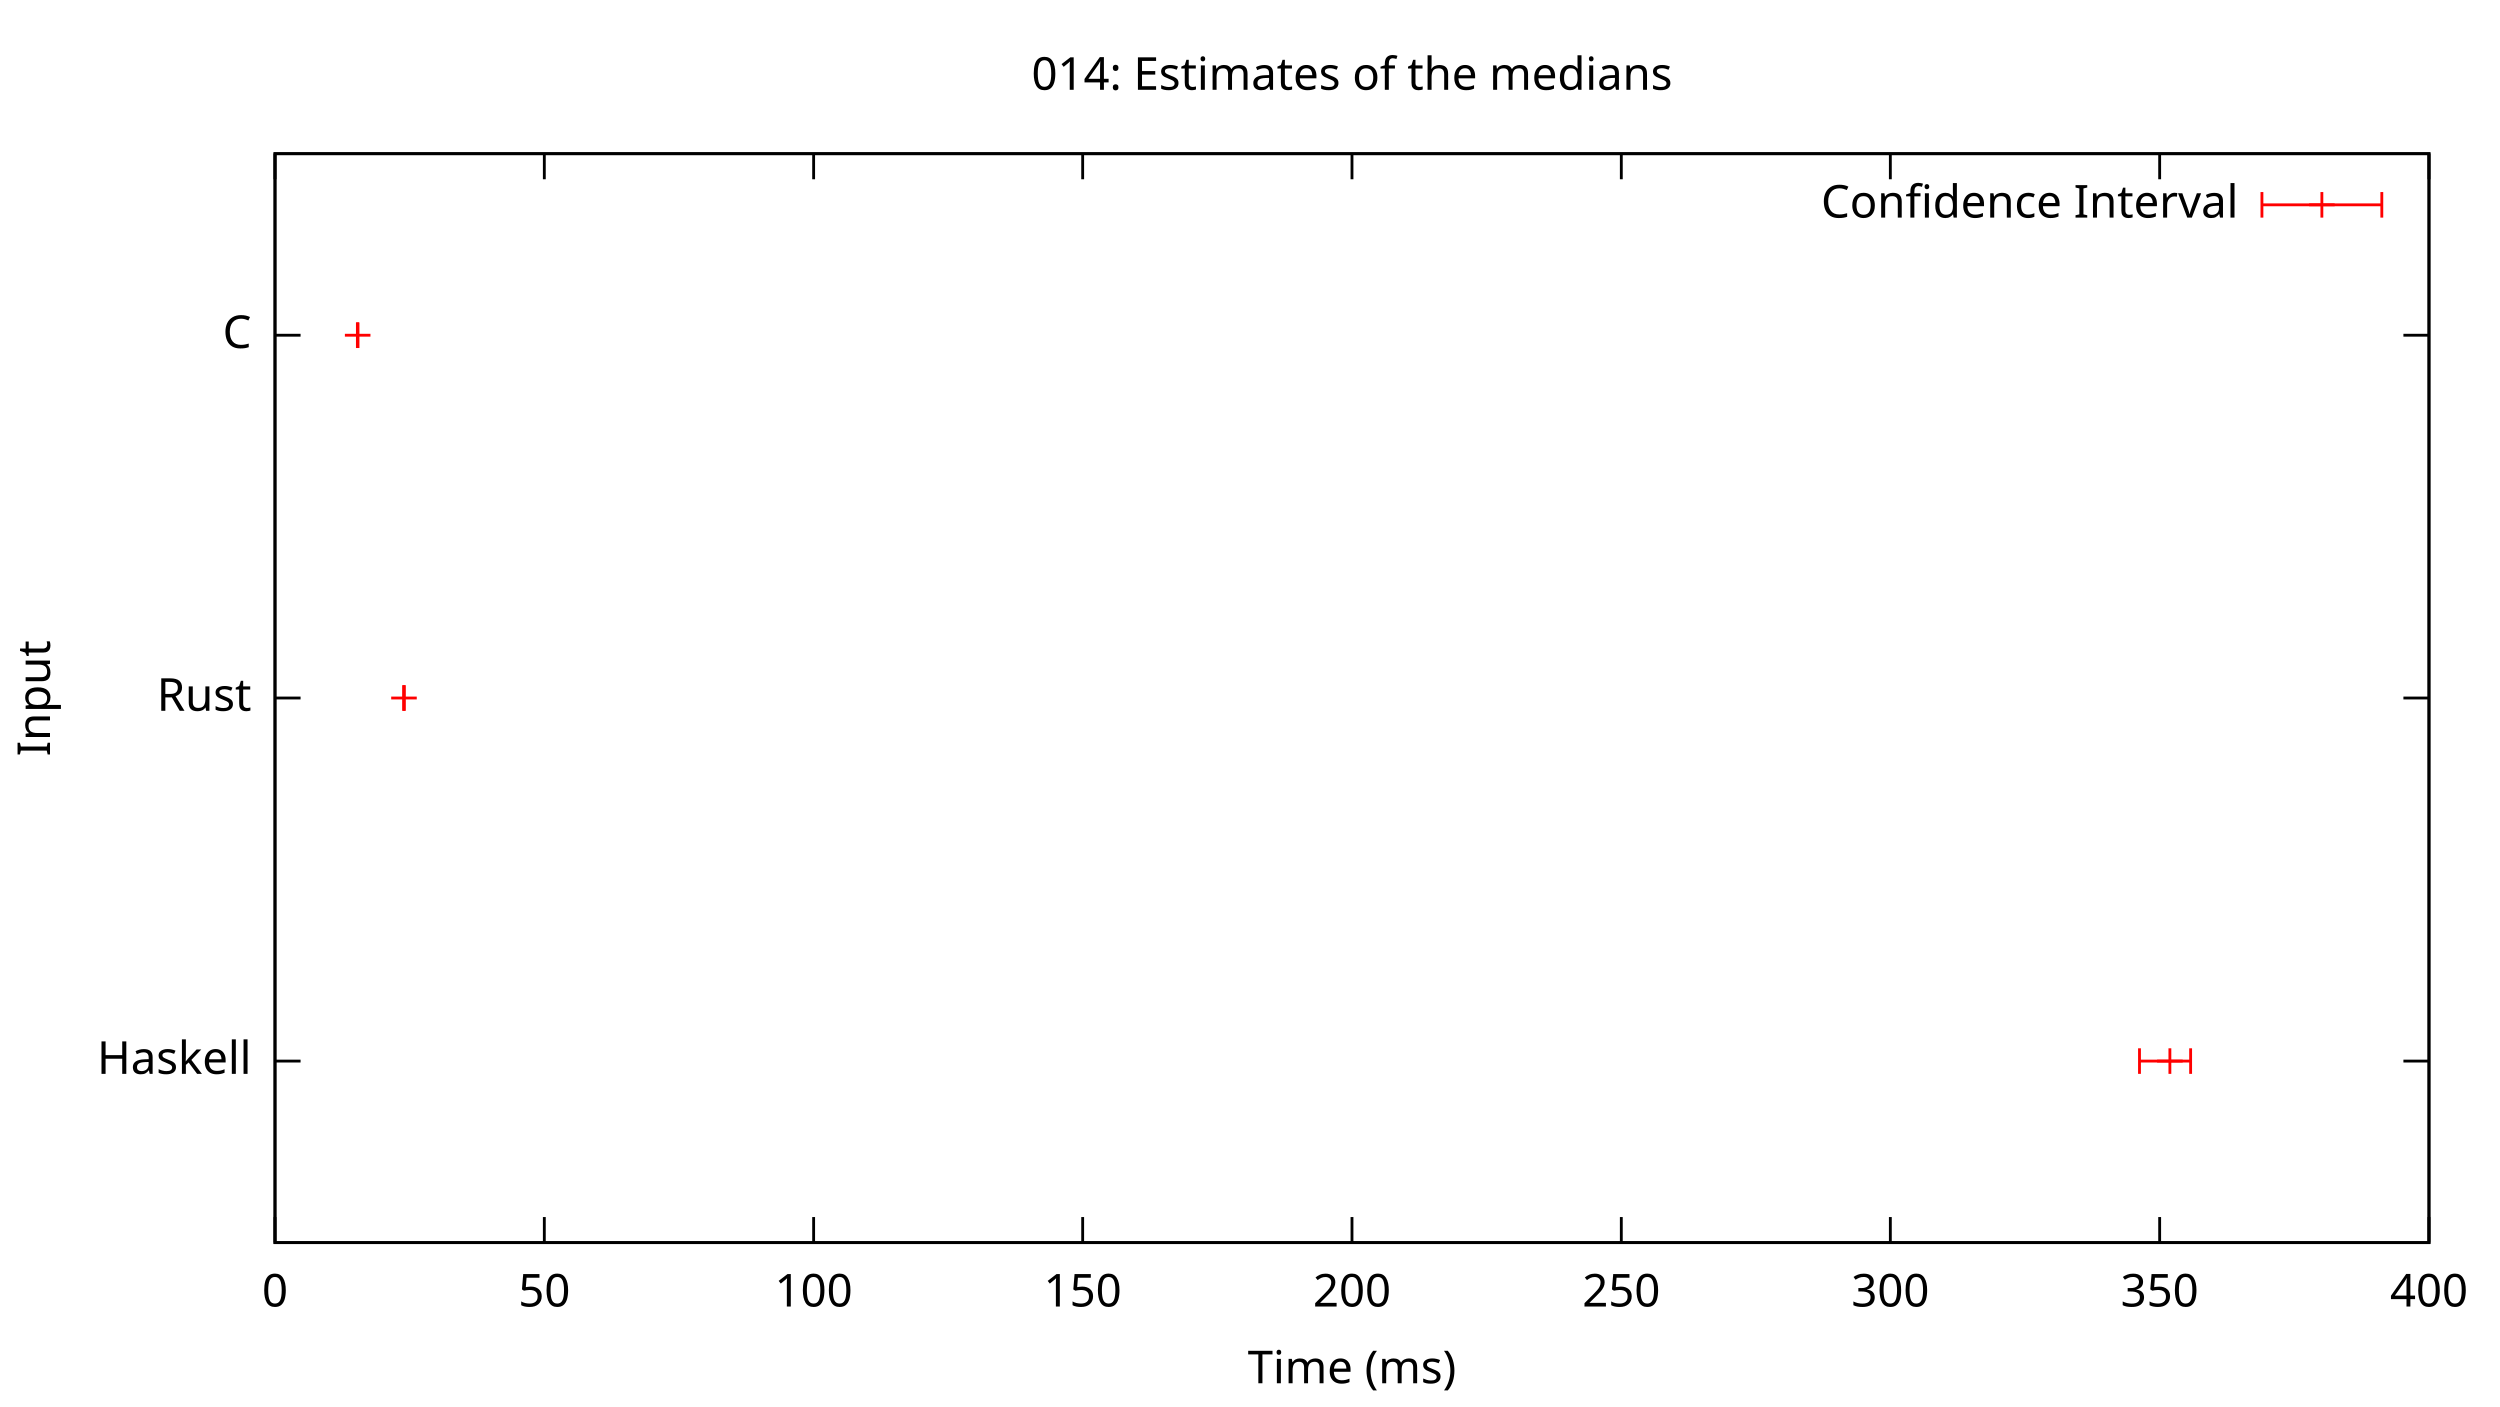
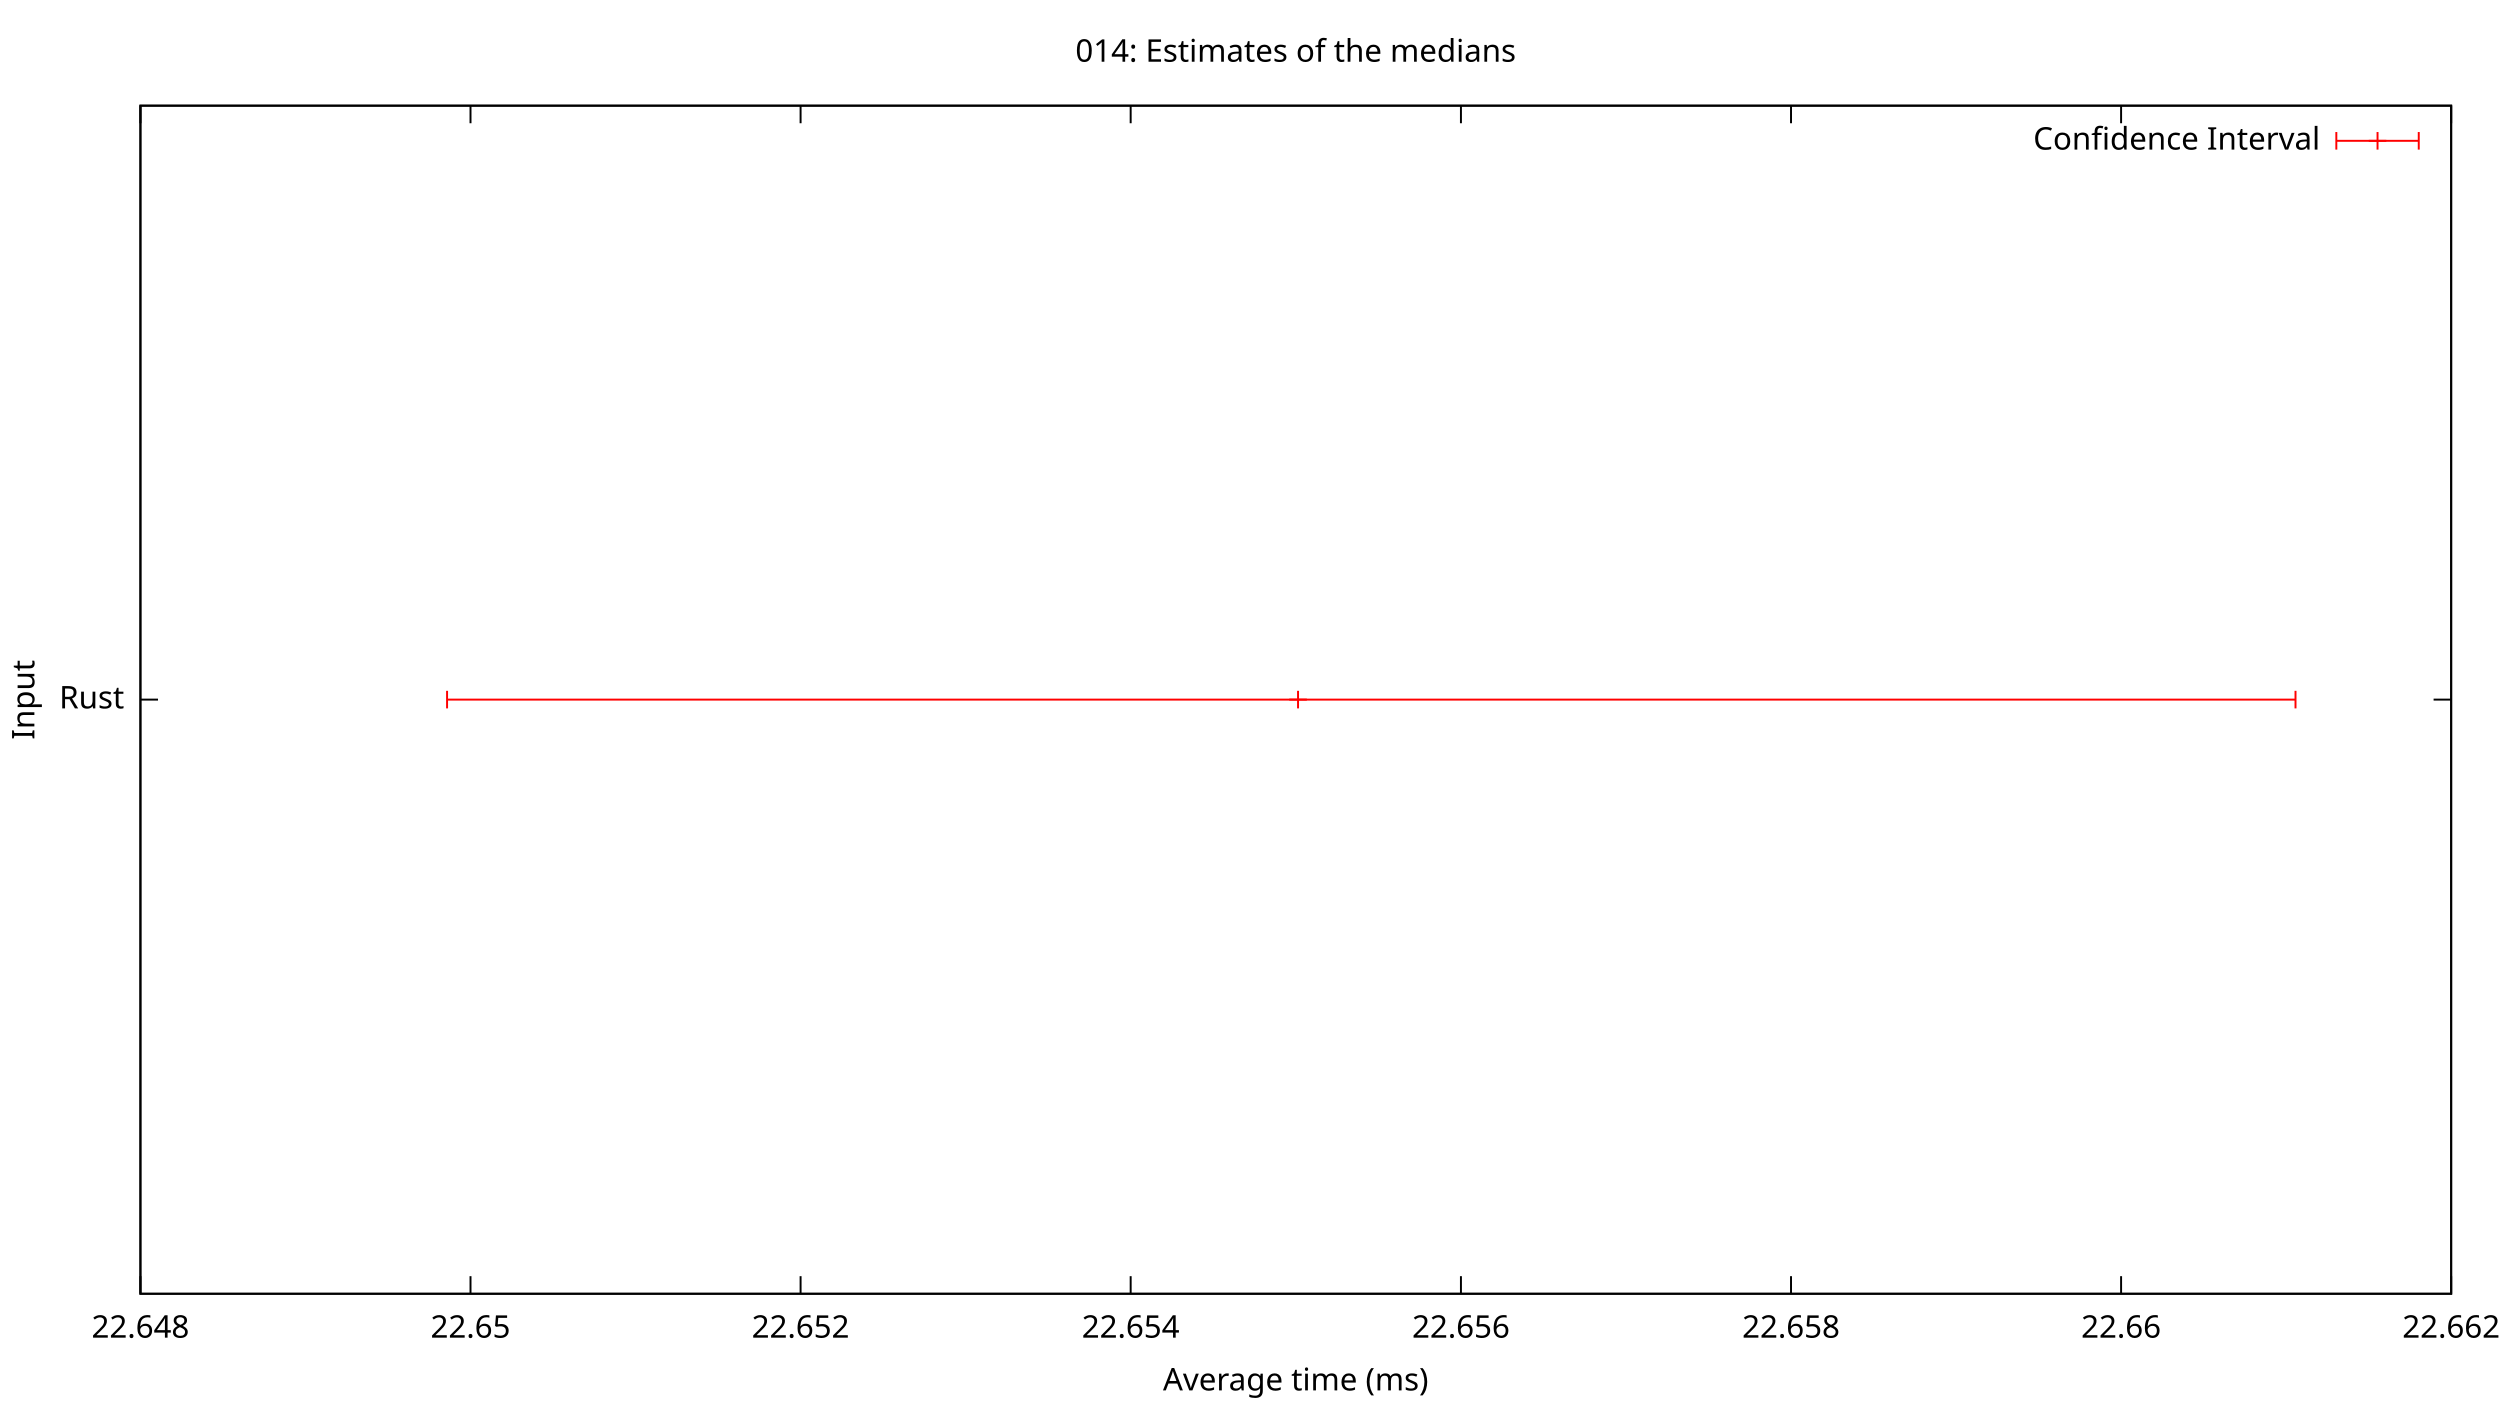
- <svg xmlns="http://www.w3.org/2000/svg" xmlns:xlink="http://www.w3.org/1999/xlink" viewBox="0 0 880 495">
+ <svg xmlns="http://www.w3.org/2000/svg" xmlns:xlink="http://www.w3.org/1999/xlink" viewBox="0 0 1280 720">
  <g id="gnuplot_canvas">
-     <rect x="0" y="0" width="880" height="495" fill="none" />
+     <rect x="0" y="0" width="1280" height="720" fill="none" />
    <defs>
      <circle id="gpDot" r="0.5" stroke-width="0.5" />
      <path id="gpPt0" stroke-width="0.222" stroke="currentColor" d="M-1,0 h2 M0,-1 v2" />
      <path id="gpPt1" stroke-width="0.222" stroke="currentColor" d="M-1,-1 L1,1 M1,-1 L-1,1" />
      <path id="gpPt2" stroke-width="0.222" stroke="currentColor" d="M-1,0 L1,0 M0,-1 L0,1 M-1,-1 L1,1 M-1,1 L1,-1" />
      <rect id="gpPt3" stroke-width="0.222" stroke="currentColor" x="-1" y="-1" width="2" height="2" />
      <rect id="gpPt4" stroke-width="0.222" stroke="currentColor" fill="currentColor" x="-1" y="-1" width="2" height="2" />
      <circle id="gpPt5" stroke-width="0.222" stroke="currentColor" cx="0" cy="0" r="1" />
      <use xlink:href="#gpPt5" id="gpPt6" fill="currentColor" stroke="none" />
      <path id="gpPt7" stroke-width="0.222" stroke="currentColor" d="M0,-1.33 L-1.33,0.67 L1.33,0.67 z" />
      <use xlink:href="#gpPt7" id="gpPt8" fill="currentColor" stroke="none" />
      <use xlink:href="#gpPt7" id="gpPt9" stroke="currentColor" transform="rotate(180)" />
      <use xlink:href="#gpPt9" id="gpPt10" fill="currentColor" stroke="none" />
      <use xlink:href="#gpPt3" id="gpPt11" stroke="currentColor" transform="rotate(45)" />
      <use xlink:href="#gpPt11" id="gpPt12" fill="currentColor" stroke="none" />
    </defs>
    <g style="fill:none; color:white; stroke:currentColor; stroke-width:1.00; stroke-linecap:butt; stroke-linejoin:miter">
</g>
    <g style="fill:none; color:black; stroke:currentColor; stroke-width:1.00; stroke-linecap:butt; stroke-linejoin:miter">
-       <path stroke="black" d="M96.8,373.5 L105.8,373.5 M855.0,373.5 L846.0,373.5  " />
-       <g transform="translate(88.5,378.0)" style="stroke:none; fill:black; font-family:Fantasque Sans Mono; font-size:12.00pt; text-anchor:end">
-         <text>Haskell</text>
-       </g>
-       <path stroke="black" d="M96.8,245.7 L105.8,245.7 M855.0,245.7 L846.0,245.7  " />
-       <g transform="translate(88.5,250.2)" style="stroke:none; fill:black; font-family:Fantasque Sans Mono; font-size:12.00pt; text-anchor:end">
+       <path stroke="black" d="M71.9,358.2 L80.9,358.2 M1255.0,358.2 L1246.0,358.2  " />
+       <g transform="translate(63.6,362.7)" style="stroke:none; fill:black; font-family:Fantasque Sans Mono; font-size:12.00pt; text-anchor:end">
        <text>Rust</text>
      </g>
-       <path stroke="black" d="M96.8,118.0 L105.8,118.0 M855.0,118.0 L846.0,118.0  " />
-       <g transform="translate(88.5,122.5)" style="stroke:none; fill:black; font-family:Fantasque Sans Mono; font-size:12.00pt; text-anchor:end">
-         <text>C</text>
+       <path stroke="black" d="M71.9,662.4 L71.9,653.4 M71.9,54.1 L71.9,63.1  " />
+       <g transform="translate(71.9,684.9)" style="stroke:none; fill:black; font-family:Fantasque Sans Mono; font-size:12.00pt; text-anchor:middle">
+         <text> 22.648</text>
      </g>
-       <path stroke="black" d="M96.8,437.4 L96.8,428.4 M96.8,54.1 L96.8,63.1  " />
-       <g transform="translate(96.8,459.9)" style="stroke:none; fill:black; font-family:Fantasque Sans Mono; font-size:12.00pt; text-anchor:middle">
-         <text> 0</text>
+       <path stroke="black" d="M240.9,662.4 L240.9,653.4 M240.9,54.1 L240.9,63.1  " />
+       <g transform="translate(240.9,684.9)" style="stroke:none; fill:black; font-family:Fantasque Sans Mono; font-size:12.00pt; text-anchor:middle">
+         <text> 22.65</text>
      </g>
-       <path stroke="black" d="M191.6,437.4 L191.6,428.4 M191.6,54.1 L191.6,63.1  " />
-       <g transform="translate(191.6,459.9)" style="stroke:none; fill:black; font-family:Fantasque Sans Mono; font-size:12.00pt; text-anchor:middle">
-         <text> 50</text>
+       <path stroke="black" d="M409.9,662.4 L409.9,653.4 M409.9,54.1 L409.9,63.1  " />
+       <g transform="translate(409.9,684.9)" style="stroke:none; fill:black; font-family:Fantasque Sans Mono; font-size:12.00pt; text-anchor:middle">
+         <text> 22.652</text>
      </g>
-       <path stroke="black" d="M286.4,437.4 L286.4,428.4 M286.4,54.1 L286.4,63.1  " />
-       <g transform="translate(286.4,459.9)" style="stroke:none; fill:black; font-family:Fantasque Sans Mono; font-size:12.00pt; text-anchor:middle">
-         <text> 100</text>
+       <path stroke="black" d="M578.9,662.4 L578.9,653.4 M578.9,54.1 L578.9,63.1  " />
+       <g transform="translate(578.9,684.9)" style="stroke:none; fill:black; font-family:Fantasque Sans Mono; font-size:12.00pt; text-anchor:middle">
+         <text> 22.654</text>
      </g>
-       <path stroke="black" d="M381.1,437.4 L381.1,428.4 M381.1,54.1 L381.1,63.1  " />
-       <g transform="translate(381.1,459.9)" style="stroke:none; fill:black; font-family:Fantasque Sans Mono; font-size:12.00pt; text-anchor:middle">
-         <text> 150</text>
+       <path stroke="black" d="M748.0,662.4 L748.0,653.4 M748.0,54.1 L748.0,63.1  " />
+       <g transform="translate(748.0,684.9)" style="stroke:none; fill:black; font-family:Fantasque Sans Mono; font-size:12.00pt; text-anchor:middle">
+         <text> 22.656</text>
      </g>
-       <path stroke="black" d="M475.9,437.4 L475.9,428.4 M475.9,54.1 L475.9,63.1  " />
-       <g transform="translate(475.9,459.9)" style="stroke:none; fill:black; font-family:Fantasque Sans Mono; font-size:12.00pt; text-anchor:middle">
-         <text> 200</text>
+       <path stroke="black" d="M917.0,662.4 L917.0,653.4 M917.0,54.1 L917.0,63.1  " />
+       <g transform="translate(917.0,684.9)" style="stroke:none; fill:black; font-family:Fantasque Sans Mono; font-size:12.00pt; text-anchor:middle">
+         <text> 22.658</text>
      </g>
-       <path stroke="black" d="M570.7,437.4 L570.7,428.4 M570.7,54.1 L570.7,63.1  " />
-       <g transform="translate(570.7,459.9)" style="stroke:none; fill:black; font-family:Fantasque Sans Mono; font-size:12.00pt; text-anchor:middle">
-         <text> 250</text>
+       <path stroke="black" d="M1086.0,662.4 L1086.0,653.4 M1086.0,54.1 L1086.0,63.1  " />
+       <g transform="translate(1086.0,684.9)" style="stroke:none; fill:black; font-family:Fantasque Sans Mono; font-size:12.00pt; text-anchor:middle">
+         <text> 22.66</text>
      </g>
-       <path stroke="black" d="M665.4,437.4 L665.4,428.4 M665.4,54.1 L665.4,63.1  " />
-       <g transform="translate(665.4,459.9)" style="stroke:none; fill:black; font-family:Fantasque Sans Mono; font-size:12.00pt; text-anchor:middle">
-         <text> 300</text>
+       <path stroke="black" d="M1255.0,662.4 L1255.0,653.4 M1255.0,54.1 L1255.0,63.1  " />
+       <g transform="translate(1255.0,684.9)" style="stroke:none; fill:black; font-family:Fantasque Sans Mono; font-size:12.00pt; text-anchor:middle">
+         <text> 22.662</text>
      </g>
-       <path stroke="black" d="M760.2,437.4 L760.2,428.4 M760.2,54.1 L760.2,63.1  " />
-       <g transform="translate(760.2,459.9)" style="stroke:none; fill:black; font-family:Fantasque Sans Mono; font-size:12.00pt; text-anchor:middle">
-         <text> 350</text>
-       </g>
-       <path stroke="black" d="M855.0,437.4 L855.0,428.4 M855.0,54.1 L855.0,63.1  " />
-       <g transform="translate(855.0,459.9)" style="stroke:none; fill:black; font-family:Fantasque Sans Mono; font-size:12.00pt; text-anchor:middle">
-         <text> 400</text>
-       </g>
-       <path stroke="black" d="M96.8,54.1 L96.8,437.4 L855.0,437.4 L855.0,54.1 L96.8,54.1 Z  " />
-       <g transform="translate(17.6,245.8) rotate(270)" style="stroke:none; fill:black; font-family:Fantasque Sans Mono; font-size:12.00pt; text-anchor:middle">
+       <path stroke="black" d="M71.9,54.1 L71.9,662.4 L1255.0,662.4 L1255.0,54.1 L71.9,54.1 Z  " />
+       <g transform="translate(17.6,358.3) rotate(270)" style="stroke:none; fill:black; font-family:Fantasque Sans Mono; font-size:12.00pt; text-anchor:middle">
        <text>Input</text>
      </g>
-       <g transform="translate(475.9,486.9)" style="stroke:none; fill:black; font-family:Fantasque Sans Mono; font-size:12.00pt; text-anchor:middle">
-         <text>Time (ms)</text>
+       <g transform="translate(663.4,711.9)" style="stroke:none; fill:black; font-family:Fantasque Sans Mono; font-size:12.00pt; text-anchor:middle">
+         <text>Average time (ms)</text>
      </g>
-       <g transform="translate(475.9,31.6)" style="stroke:none; fill:black; font-family:Fantasque Sans Mono; font-size:12.00pt; text-anchor:middle">
+       <g transform="translate(663.4,31.6)" style="stroke:none; fill:black; font-family:Fantasque Sans Mono; font-size:12.00pt; text-anchor:middle">
        <text>014: Estimates of the medians</text>
      </g>
    </g>
    <g id="gnuplot_plot_1">
      <g style="fill:none; color:red; stroke:currentColor; stroke-width:1.00; stroke-linecap:butt; stroke-linejoin:miter">
-         <g transform="translate(787.9,76.6)" style="stroke:none; fill:black; font-family:Fantasque Sans Mono; font-size:12.00pt; text-anchor:end">
+         <g transform="translate(1187.9,76.6)" style="stroke:none; fill:black; font-family:Fantasque Sans Mono; font-size:12.00pt; text-anchor:end">
          <text>Confidence Interval</text>
        </g>
-         <path d="M796.2,72.1 L838.4,72.1 M796.2,67.6 L796.2,76.6 M838.4,67.6 L838.4,76.6 M753.1,373.5 L771.1,373.5    M753.1,378.0 L753.1,369.0 M771.1,378.0 L771.1,369.0 M142.1,245.7 L142.3,245.7 M142.1,250.2 L142.1,241.2    M142.3,250.2 L142.3,241.2 M125.8,118.0 L126.0,118.0 M125.8,122.5 L125.8,113.5 M126.0,122.5 L126.0,113.5     " />
-         <use xlink:href="#gpPt0" transform="translate(763.8,373.5) scale(4.50)" />
-         <use xlink:href="#gpPt0" transform="translate(142.2,245.7) scale(4.50)" />
-         <use xlink:href="#gpPt0" transform="translate(125.9,118.0) scale(4.50)" />
-         <use xlink:href="#gpPt0" transform="translate(817.3,72.1) scale(4.50)" />
+         <path d="M1196.2,72.1 L1238.4,72.1 M1196.2,67.6 L1196.2,76.6 M1238.4,67.6 L1238.4,76.6 M228.9,358.2 L1175.3,358.2    M228.9,362.7 L228.9,353.7 M1175.3,362.7 L1175.3,353.7  " />
+         <use xlink:href="#gpPt0" transform="translate(664.6,358.2) scale(4.50)" />
+         <use xlink:href="#gpPt0" transform="translate(1217.3,72.1) scale(4.50)" />
      </g>
    </g>
    <g style="fill:none; color:black; stroke:currentColor; stroke-width:1.00; stroke-linecap:butt; stroke-linejoin:miter">
-       <path stroke="black" d="M96.8,54.1 L96.8,437.4 L855.0,437.4 L855.0,54.1 L96.8,54.1 Z  " />
+       <path stroke="black" d="M71.9,54.1 L71.9,662.4 L1255.0,662.4 L1255.0,54.1 L71.9,54.1 Z  " />
    </g>
  </g>
</svg>
